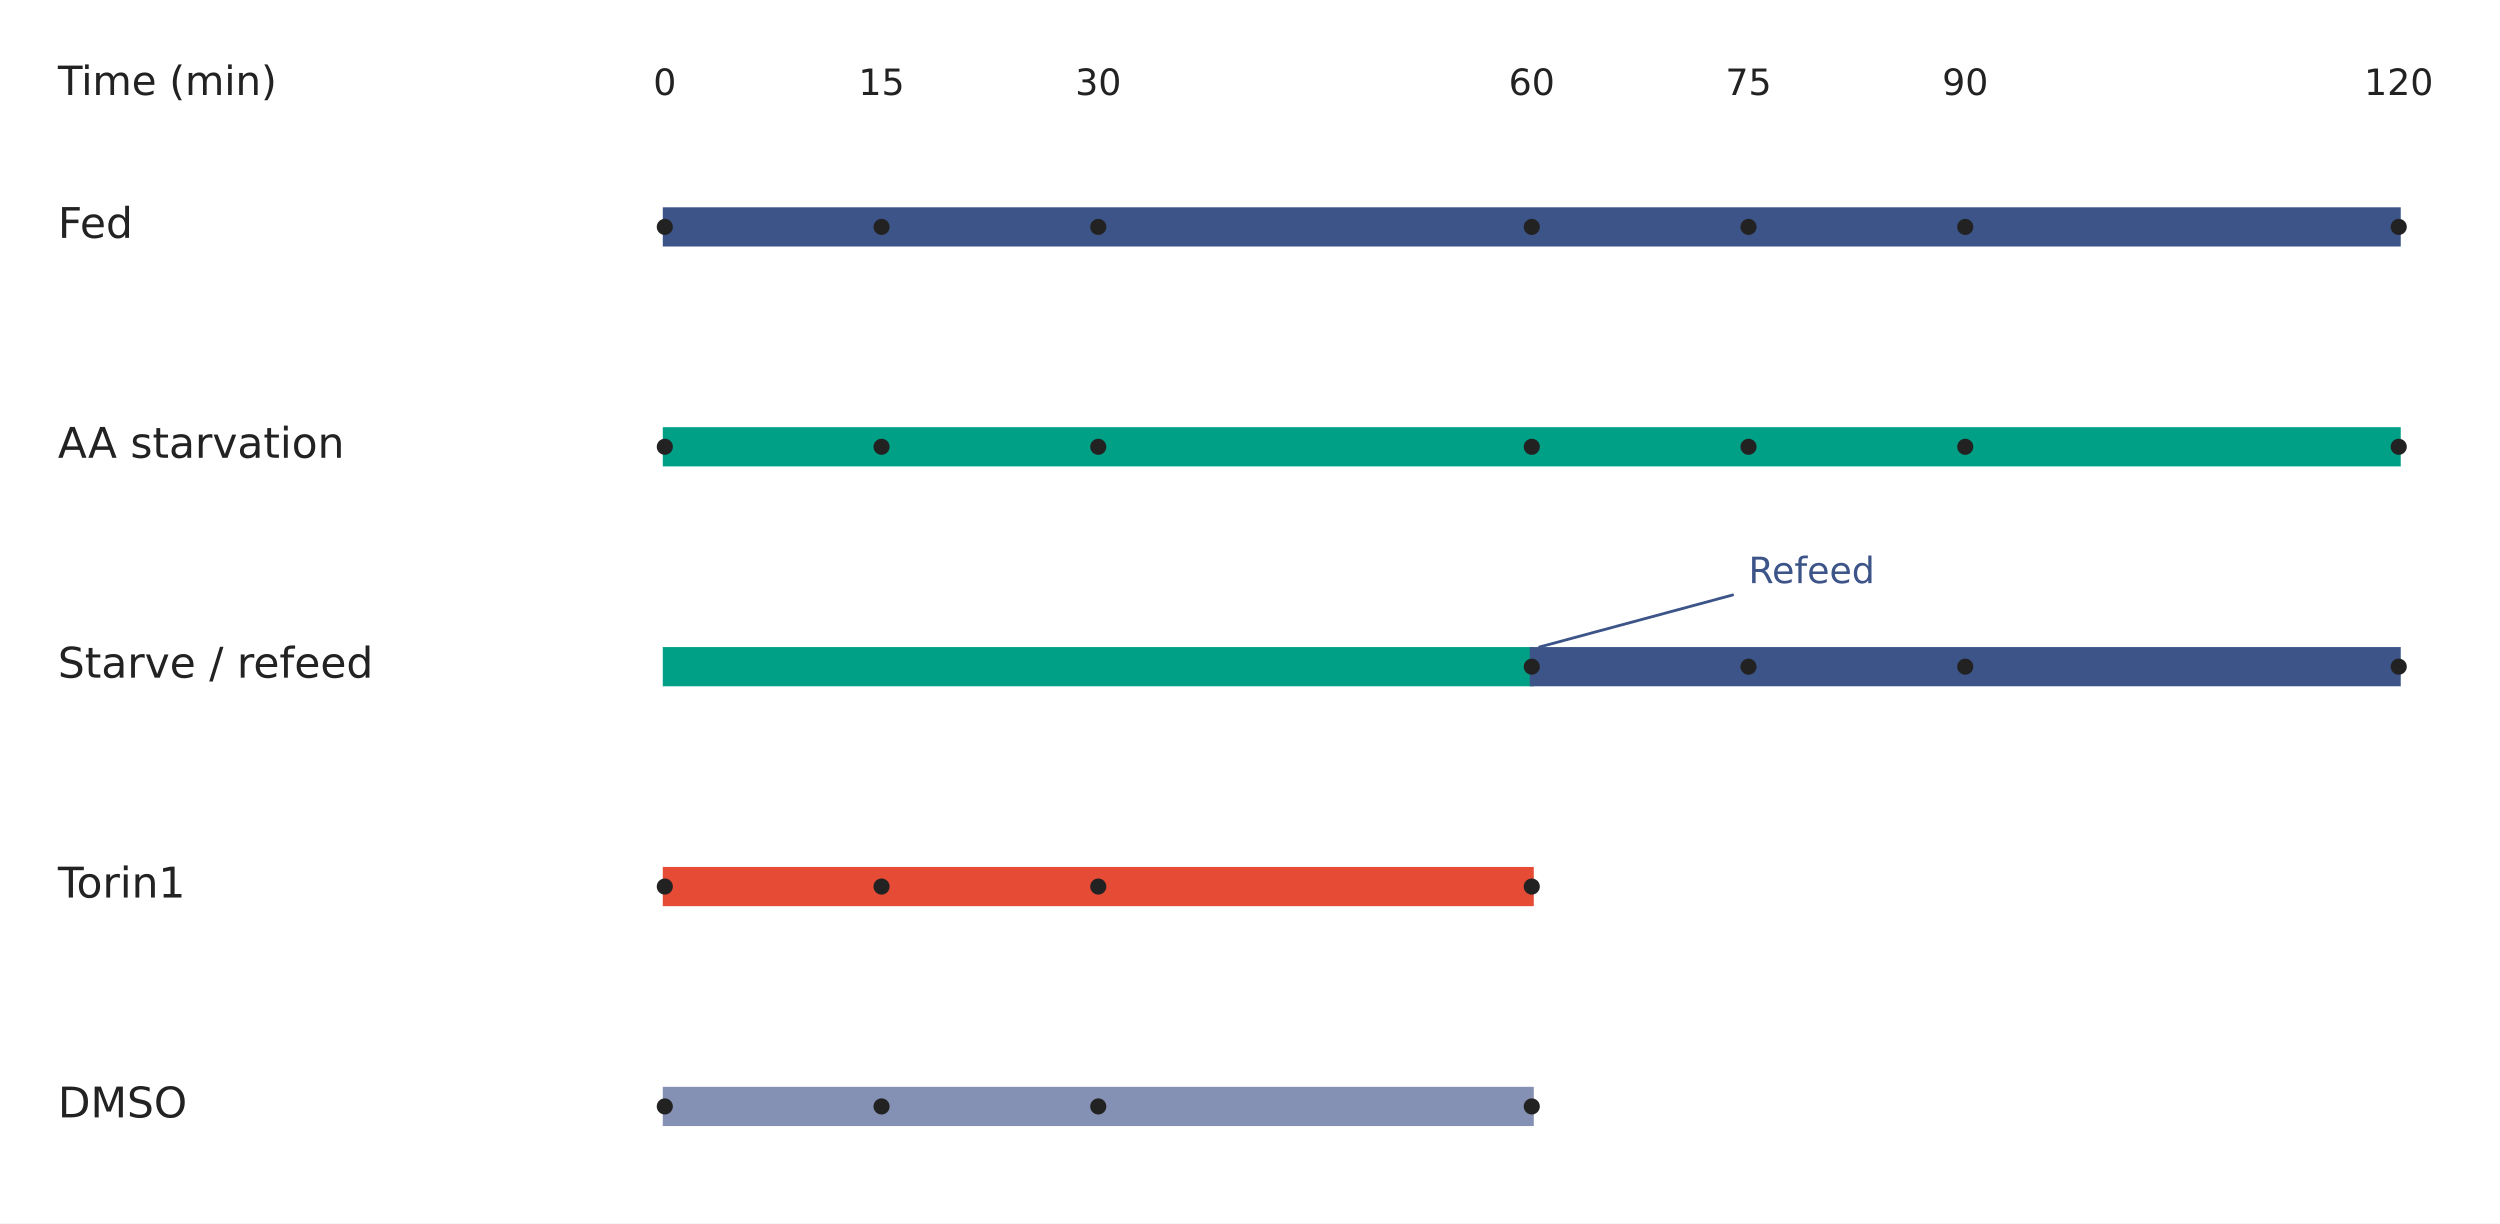
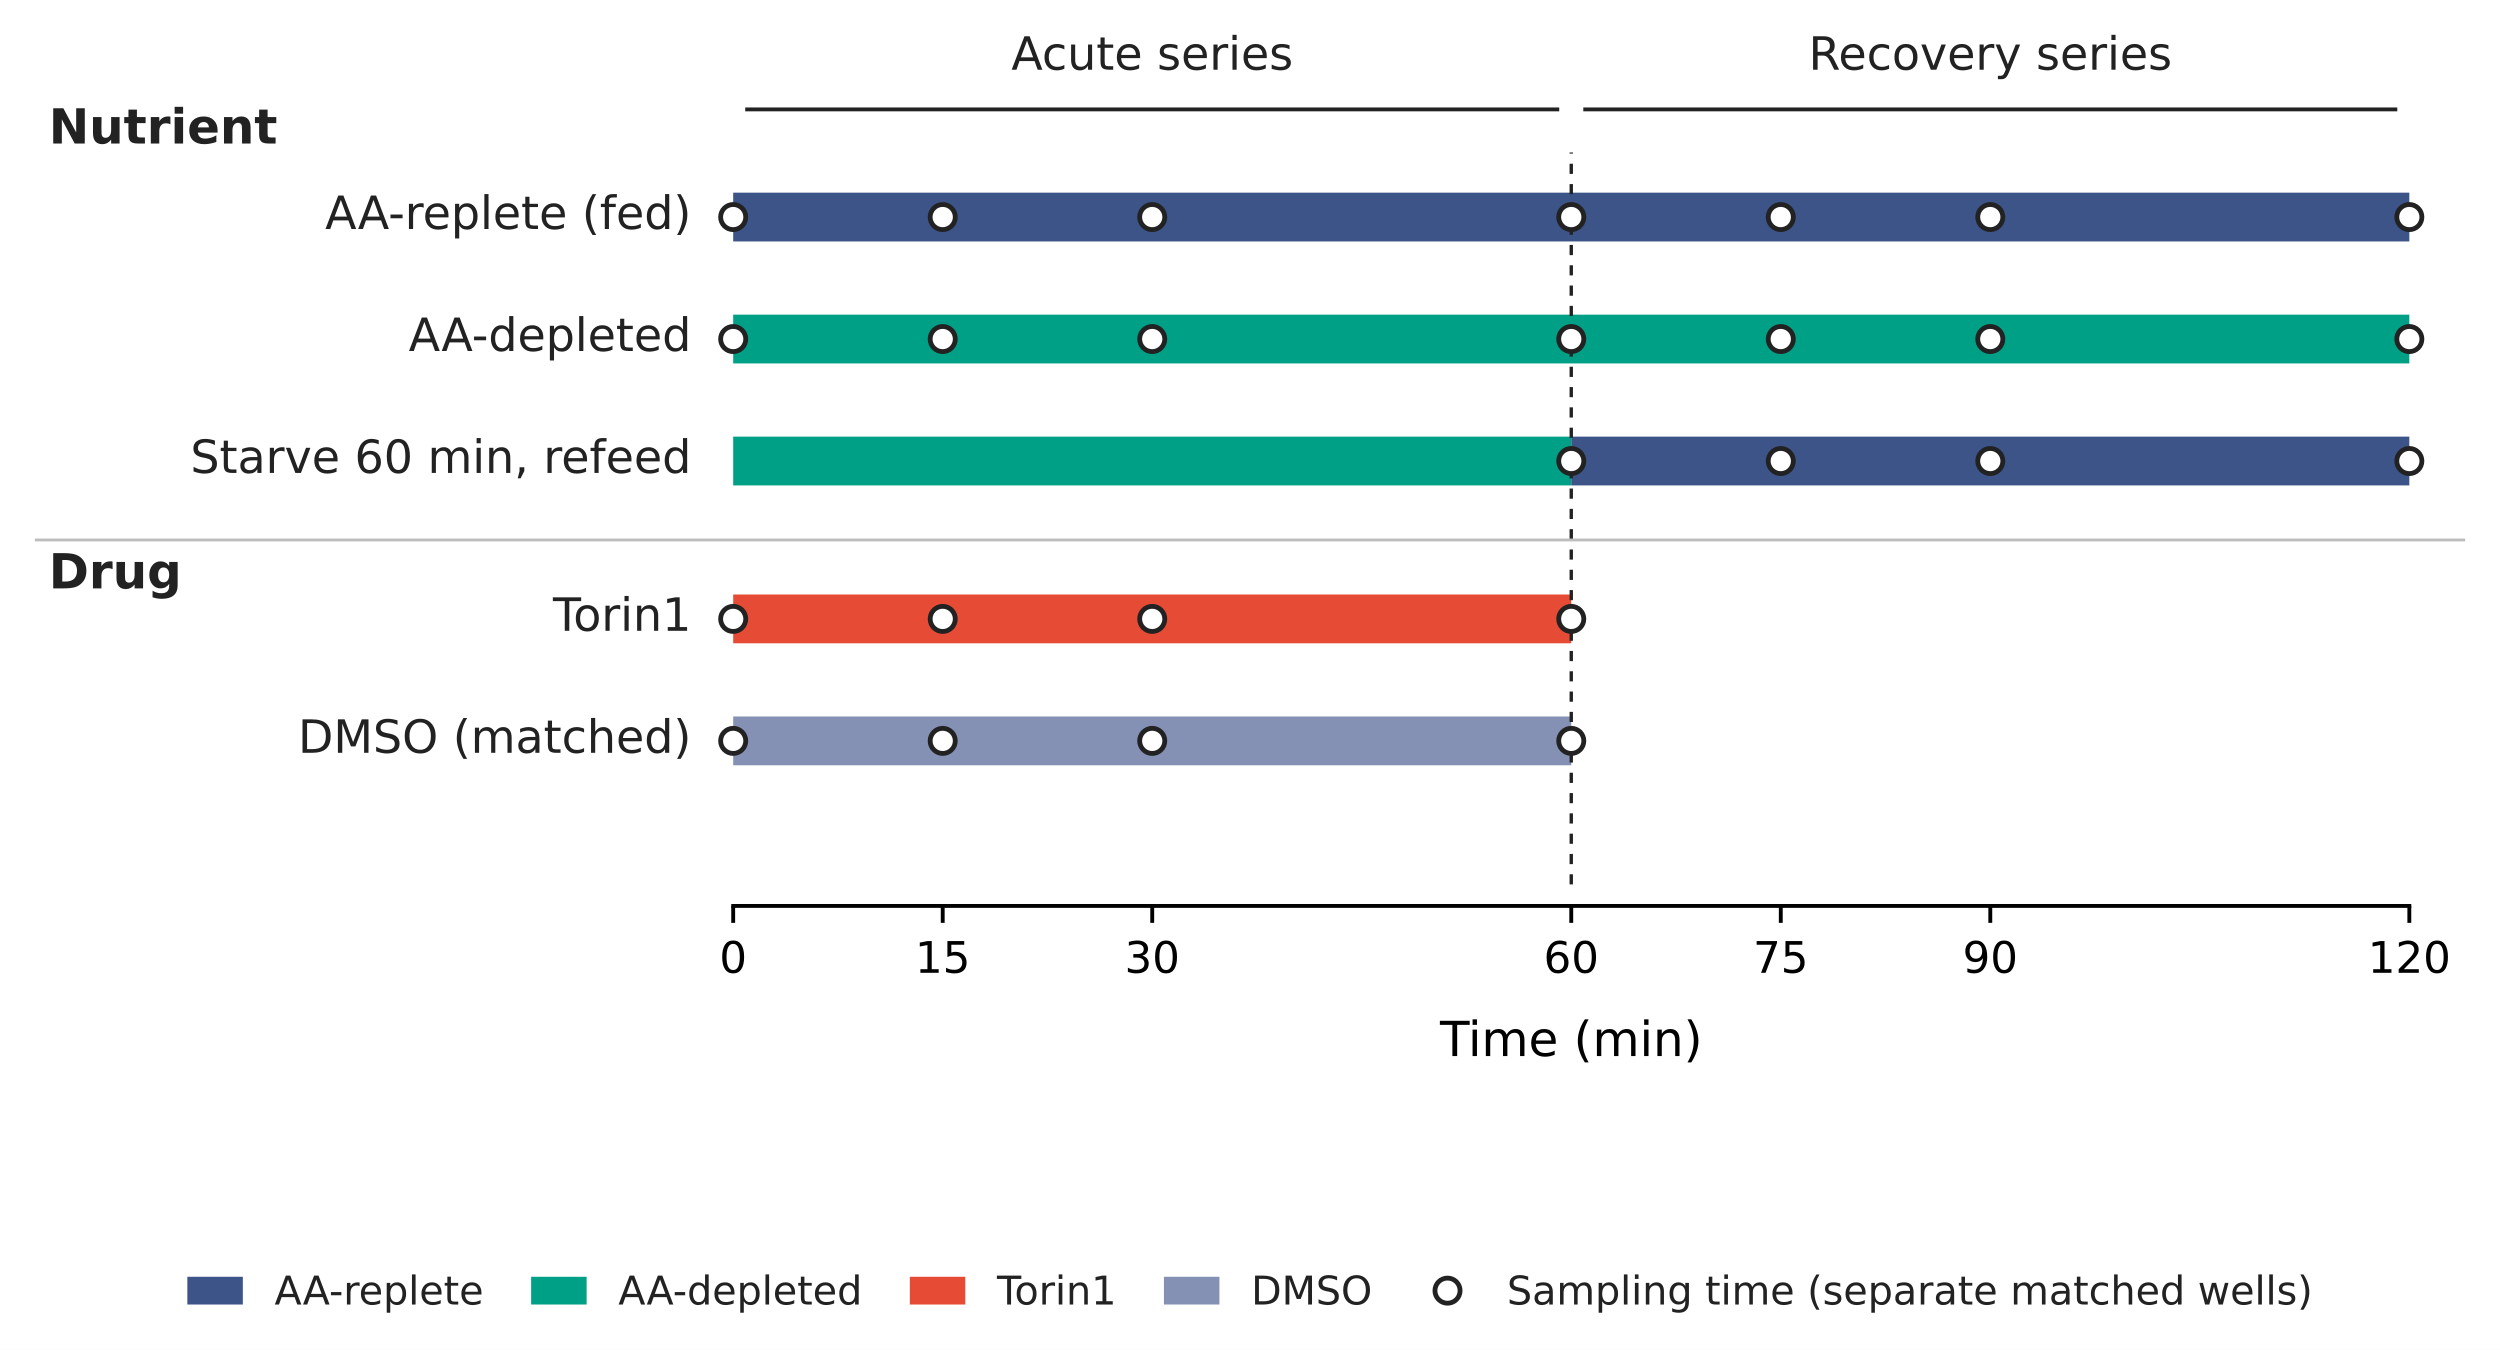
- <svg xmlns="http://www.w3.org/2000/svg" xmlns:xlink="http://www.w3.org/1999/xlink" width="620.4pt" height="303.6pt" viewBox="0 0 620.4 303.6" version="1.1">
+ <svg xmlns="http://www.w3.org/2000/svg" xmlns:xlink="http://www.w3.org/1999/xlink" width="517.248pt" height="279.254pt" viewBox="0 0 517.248 279.254" version="1.1">
  <defs>
    <style type="text/css">*{stroke-linejoin: round; stroke-linecap: butt}</style>
  </defs>
  <g id="figure_1">
    <g id="patch_1">
-       <path d="M 0 303.6  L 620.4 303.6  L 620.4 0  L 0 0  z " style="fill: #ffffff" />
+       <path d="M 0 279.254  L 517.248 279.254  L 517.248 0  L 0 0  z " style="fill: #ffffff" />
    </g>
    <g id="axes_1">
      <g id="patch_2">
-         <path d="M 164.975 60.675  L 595.271 60.675  L 595.271 51.944  L 164.975 51.944  z " clip-path="url(#p5254dac994)" style="fill: #3c5488; stroke: #3c5488; stroke-linejoin: miter" />
+         <path d="M 7.2 202.282  L 510.048 202.282  L 510.048 10.762  L 7.2 10.762  z " style="fill: #ffffff" />
      </g>
      <g id="patch_3">
-         <path d="M 164.975 115.241  L 595.271 115.241  L 595.271 106.51  L 164.975 106.51  z " clip-path="url(#p5254dac994)" style="fill: #00a087; stroke: #00a087; stroke-linejoin: miter" />
+         <path d="M 151.697 49.957  L 498.488 49.957  L 498.488 39.861  L 151.697 39.861  z " clip-path="url(#p9462a2a9a7)" style="fill: #3c5488" />
      </g>
      <g id="patch_4">
-         <path d="M 164.975 169.807  L 380.123 169.807  L 380.123 161.076  L 164.975 161.076  z " clip-path="url(#p5254dac994)" style="fill: #00a087; stroke: #00a087; stroke-linejoin: miter" />
+         <path d="M 151.697 75.196  L 498.488 75.196  L 498.488 65.1  L 151.697 65.1  z " clip-path="url(#p9462a2a9a7)" style="fill: #00a087" />
      </g>
      <g id="patch_5">
-         <path d="M 380.123 169.807  L 595.271 169.807  L 595.271 161.076  L 380.123 161.076  z " clip-path="url(#p5254dac994)" style="fill: #3c5488; stroke: #3c5488; stroke-linejoin: miter" />
+         <path d="M 151.697 100.435  L 325.092 100.435  L 325.092 90.339  L 151.697 90.339  z " clip-path="url(#p9462a2a9a7)" style="fill: #00a087" />
      </g>
      <g id="patch_6">
-         <path d="M 164.975 224.373  L 380.123 224.373  L 380.123 215.642  L 164.975 215.642  z " clip-path="url(#p5254dac994)" style="fill: #e64b35; stroke: #e64b35; stroke-linejoin: miter" />
+         <path d="M 325.092 100.435  L 498.488 100.435  L 498.488 90.339  L 325.092 90.339  z " clip-path="url(#p9462a2a9a7)" style="fill: #3c5488" />
      </g>
      <g id="patch_7">
-         <path d="M 164.975 278.939  L 380.123 278.939  L 380.123 270.208  L 164.975 270.208  z " clip-path="url(#p5254dac994)" style="fill: #8491b4; stroke: #8491b4; stroke-linejoin: miter" />
+         <path d="M 151.697 133.097  L 325.092 133.097  L 325.092 123.002  L 151.697 123.002  z " clip-path="url(#p9462a2a9a7)" style="fill: #e64b35" />
+       </g>
+       <g id="patch_8">
+         <path d="M 151.697 158.336  L 325.092 158.336  L 325.092 148.241  L 151.697 148.241  z " clip-path="url(#p9462a2a9a7)" style="fill: #8491b4" />
      </g>
      <g id="line2d_1">
+         <path d="M 325.092 182.982  L 325.092 31.547  " clip-path="url(#p9462a2a9a7)" style="fill: none; stroke-dasharray: 2.1,2.1; stroke-dashoffset: 0; stroke: #222222; stroke-width: 0.7" />
+       </g>
+       <g id="matplotlib.axis_1">
+         <g id="xtick_1">
+           <g id="line2d_2">
+             <defs>
+               <path id="mfc44c697d5" d="M 0 0  L 0 3.5  " style="stroke: #000000; stroke-width: 0.8" />
+             </defs>
+             <g>
+               <use xlink:href="#mfc44c697d5" x="151.697" y="187.436" style="stroke: #000000; stroke-width: 0.8" />
+             </g>
+           </g>
+           <g id="text_1">
+             <text style="font-size: 9px; font-family: 'DejaVu Sans'; text-anchor: middle" x="151.697" y="201.274" transform="rotate(-0 151.6966 201.2735)">0</text>
+           </g>
+         </g>
+         <g id="xtick_2">
+           <g id="line2d_3">
+             <g>
+               <use xlink:href="#mfc44c697d5" x="195.046" y="187.436" style="stroke: #000000; stroke-width: 0.8" />
+             </g>
+           </g>
+           <g id="text_2">
+             <text style="font-size: 9px; font-family: 'DejaVu Sans'; text-anchor: middle" x="195.046" y="201.274" transform="rotate(-0 195.0455 201.2735)">15</text>
+           </g>
+         </g>
+         <g id="xtick_3">
+           <g id="line2d_4">
+             <g>
+               <use xlink:href="#mfc44c697d5" x="238.394" y="187.436" style="stroke: #000000; stroke-width: 0.8" />
+             </g>
+           </g>
+           <g id="text_3">
+             <text style="font-size: 9px; font-family: 'DejaVu Sans'; text-anchor: middle" x="238.394" y="201.274" transform="rotate(-0 238.3945 201.2735)">30</text>
+           </g>
+         </g>
+         <g id="xtick_4">
+           <g id="line2d_5">
+             <g>
+               <use xlink:href="#mfc44c697d5" x="325.092" y="187.436" style="stroke: #000000; stroke-width: 0.8" />
+             </g>
+           </g>
+           <g id="text_4">
+             <text style="font-size: 9px; font-family: 'DejaVu Sans'; text-anchor: middle" x="325.092" y="201.274" transform="rotate(-0 325.0924 201.2735)">60</text>
+           </g>
+         </g>
+         <g id="xtick_5">
+           <g id="line2d_6">
+             <g>
+               <use xlink:href="#mfc44c697d5" x="368.441" y="187.436" style="stroke: #000000; stroke-width: 0.8" />
+             </g>
+           </g>
+           <g id="text_5">
+             <text style="font-size: 9px; font-family: 'DejaVu Sans'; text-anchor: middle" x="368.441" y="201.274" transform="rotate(-0 368.4414 201.2735)">75</text>
+           </g>
+         </g>
+         <g id="xtick_6">
+           <g id="line2d_7">
+             <g>
+               <use xlink:href="#mfc44c697d5" x="411.79" y="187.436" style="stroke: #000000; stroke-width: 0.8" />
+             </g>
+           </g>
+           <g id="text_6">
+             <text style="font-size: 9px; font-family: 'DejaVu Sans'; text-anchor: middle" x="411.79" y="201.274" transform="rotate(-0 411.7903 201.2735)">90</text>
+           </g>
+         </g>
+         <g id="xtick_7">
+           <g id="line2d_8">
+             <g>
+               <use xlink:href="#mfc44c697d5" x="498.488" y="187.436" style="stroke: #000000; stroke-width: 0.8" />
+             </g>
+           </g>
+           <g id="text_7">
+             <text style="font-size: 9px; font-family: 'DejaVu Sans'; text-anchor: middle" x="498.488" y="201.274" transform="rotate(-0 498.4883 201.2735)">120</text>
+           </g>
+         </g>
+         <g id="text_8">
+           <text style="font-size: 10px; font-family: 'DejaVu Sans'; text-anchor: middle" x="325.092" y="218.499" transform="rotate(-0 325.0924 218.499)">Time (min)</text>
+         </g>
+       </g>
+       <g id="matplotlib.axis_2" />
+       <g id="line2d_9">
+         <path d="M 7.2 111.718  L 510.048 111.718  " clip-path="url(#p9462a2a9a7)" style="fill: none; stroke: #bdbdbd; stroke-width: 0.6; stroke-linecap: square" />
+       </g>
+       <g id="line2d_10">
+         <path d="M 154.586 22.639  L 322.202 22.639  " clip-path="url(#p9462a2a9a7)" style="fill: none; stroke: #222222; stroke-width: 0.8; stroke-linecap: square" />
+       </g>
+       <g id="line2d_11">
+         <path d="M 327.982 22.639  L 495.598 22.639  " clip-path="url(#p9462a2a9a7)" style="fill: none; stroke: #222222; stroke-width: 0.8; stroke-linecap: square" />
+       </g>
+       <g id="patch_9">
+         <path d="M 151.697 187.436  L 498.488 187.436  " style="fill: none; stroke: #000000; stroke-width: 0.8; stroke-linejoin: miter; stroke-linecap: square" />
+       </g>
+       <g id="text_9">
+         <text style="font-size: 9.5px; font-family: 'DejaVu Sans'; text-anchor: end; fill: #222222" x="143.027" y="47.377" transform="rotate(-0 143.0268 47.37726)">AA-replete (fed)</text>
+       </g>
+       <g id="line2d_12">
        <defs>
-           <path id="m4ae9fe34f6" d="M 0 1.5  C 0.398 1.5 0.779 1.342 1.061 1.061  C 1.342 0.779 1.5 0.398 1.5 0  C 1.5 -0.398 1.342 -0.779 1.061 -1.061  C 0.779 -1.342 0.398 -1.5 0 -1.5  C -0.398 -1.5 -0.779 -1.342 -1.061 -1.061  C -1.342 -0.779 -1.5 -0.398 -1.5 0  C -1.5 0.398 -1.342 0.779 -1.061 1.061  C -0.779 1.342 -0.398 1.5 0 1.5  z " style="stroke: #222222" />
+           <path id="ma879c346b3" d="M 0 2.6  C 0.69 2.6 1.351 2.326 1.838 1.838  C 2.326 1.351 2.6 0.69 2.6 0  C 2.6 -0.69 2.326 -1.351 1.838 -1.838  C 1.351 -2.326 0.69 -2.6 0 -2.6  C -0.69 -2.6 -1.351 -2.326 -1.838 -1.838  C -2.326 -1.351 -2.6 -0.69 -2.6 0  C -2.6 0.69 -2.326 1.351 -1.838 1.838  C -1.351 2.326 -0.69 2.6 0 2.6  z " style="stroke: #222222" />
        </defs>
-         <g clip-path="url(#p5254dac994)">
-           <use xlink:href="#m4ae9fe34f6" x="164.975" y="56.309" style="fill: #222222; stroke: #222222" />
-         </g>
-       </g>
-       <g id="line2d_2">
-         <g clip-path="url(#p5254dac994)">
-           <use xlink:href="#m4ae9fe34f6" x="218.762" y="56.309" style="fill: #222222; stroke: #222222" />
-         </g>
-       </g>
-       <g id="line2d_3">
-         <g clip-path="url(#p5254dac994)">
-           <use xlink:href="#m4ae9fe34f6" x="272.549" y="56.309" style="fill: #222222; stroke: #222222" />
-         </g>
-       </g>
-       <g id="line2d_4">
-         <g clip-path="url(#p5254dac994)">
-           <use xlink:href="#m4ae9fe34f6" x="380.123" y="56.309" style="fill: #222222; stroke: #222222" />
-         </g>
-       </g>
-       <g id="line2d_5">
-         <g clip-path="url(#p5254dac994)">
-           <use xlink:href="#m4ae9fe34f6" x="433.91" y="56.309" style="fill: #222222; stroke: #222222" />
-         </g>
-       </g>
-       <g id="line2d_6">
-         <g clip-path="url(#p5254dac994)">
-           <use xlink:href="#m4ae9fe34f6" x="487.697" y="56.309" style="fill: #222222; stroke: #222222" />
-         </g>
-       </g>
-       <g id="line2d_7">
-         <g clip-path="url(#p5254dac994)">
-           <use xlink:href="#m4ae9fe34f6" x="595.271" y="56.309" style="fill: #222222; stroke: #222222" />
-         </g>
-       </g>
-       <g id="line2d_8">
-         <g clip-path="url(#p5254dac994)">
-           <use xlink:href="#m4ae9fe34f6" x="164.975" y="110.875" style="fill: #222222; stroke: #222222" />
-         </g>
-       </g>
-       <g id="line2d_9">
-         <g clip-path="url(#p5254dac994)">
-           <use xlink:href="#m4ae9fe34f6" x="218.762" y="110.875" style="fill: #222222; stroke: #222222" />
-         </g>
-       </g>
-       <g id="line2d_10">
-         <g clip-path="url(#p5254dac994)">
-           <use xlink:href="#m4ae9fe34f6" x="272.549" y="110.875" style="fill: #222222; stroke: #222222" />
-         </g>
-       </g>
-       <g id="line2d_11">
-         <g clip-path="url(#p5254dac994)">
-           <use xlink:href="#m4ae9fe34f6" x="380.123" y="110.875" style="fill: #222222; stroke: #222222" />
-         </g>
-       </g>
-       <g id="line2d_12">
-         <g clip-path="url(#p5254dac994)">
-           <use xlink:href="#m4ae9fe34f6" x="433.91" y="110.875" style="fill: #222222; stroke: #222222" />
-         </g>
+         <g clip-path="url(#p9462a2a9a7)">
+           <use xlink:href="#ma879c346b3" x="151.697" y="44.909" style="fill: #ffffff; stroke: #222222" />
+           <use xlink:href="#ma879c346b3" x="195.046" y="44.909" style="fill: #ffffff; stroke: #222222" />
+           <use xlink:href="#ma879c346b3" x="238.394" y="44.909" style="fill: #ffffff; stroke: #222222" />
+           <use xlink:href="#ma879c346b3" x="325.092" y="44.909" style="fill: #ffffff; stroke: #222222" />
+           <use xlink:href="#ma879c346b3" x="368.441" y="44.909" style="fill: #ffffff; stroke: #222222" />
+           <use xlink:href="#ma879c346b3" x="411.79" y="44.909" style="fill: #ffffff; stroke: #222222" />
+           <use xlink:href="#ma879c346b3" x="498.488" y="44.909" style="fill: #ffffff; stroke: #222222" />
+         </g>
+       </g>
+       <g id="text_10">
+         <text style="font-size: 9.5px; font-family: 'DejaVu Sans'; text-anchor: end; fill: #222222" x="143.027" y="72.616" transform="rotate(-0 143.0268 72.61633)">AA-depleted</text>
      </g>
      <g id="line2d_13">
-         <g clip-path="url(#p5254dac994)">
-           <use xlink:href="#m4ae9fe34f6" x="487.697" y="110.875" style="fill: #222222; stroke: #222222" />
-         </g>
+         <g clip-path="url(#p9462a2a9a7)">
+           <use xlink:href="#ma879c346b3" x="151.697" y="70.148" style="fill: #ffffff; stroke: #222222" />
+           <use xlink:href="#ma879c346b3" x="195.046" y="70.148" style="fill: #ffffff; stroke: #222222" />
+           <use xlink:href="#ma879c346b3" x="238.394" y="70.148" style="fill: #ffffff; stroke: #222222" />
+           <use xlink:href="#ma879c346b3" x="325.092" y="70.148" style="fill: #ffffff; stroke: #222222" />
+           <use xlink:href="#ma879c346b3" x="368.441" y="70.148" style="fill: #ffffff; stroke: #222222" />
+           <use xlink:href="#ma879c346b3" x="411.79" y="70.148" style="fill: #ffffff; stroke: #222222" />
+           <use xlink:href="#ma879c346b3" x="498.488" y="70.148" style="fill: #ffffff; stroke: #222222" />
+         </g>
+       </g>
+       <g id="text_11">
+         <text style="font-size: 9.5px; font-family: 'DejaVu Sans'; text-anchor: end; fill: #222222" x="143.027" y="97.855" transform="rotate(-0 143.0268 97.8554)">Starve 60 min, refeed</text>
      </g>
      <g id="line2d_14">
-         <g clip-path="url(#p5254dac994)">
-           <use xlink:href="#m4ae9fe34f6" x="595.271" y="110.875" style="fill: #222222; stroke: #222222" />
-         </g>
+         <g clip-path="url(#p9462a2a9a7)">
+           <use xlink:href="#ma879c346b3" x="325.092" y="95.387" style="fill: #ffffff; stroke: #222222" />
+           <use xlink:href="#ma879c346b3" x="368.441" y="95.387" style="fill: #ffffff; stroke: #222222" />
+           <use xlink:href="#ma879c346b3" x="411.79" y="95.387" style="fill: #ffffff; stroke: #222222" />
+           <use xlink:href="#ma879c346b3" x="498.488" y="95.387" style="fill: #ffffff; stroke: #222222" />
+         </g>
+       </g>
+       <g id="text_12">
+         <text style="font-size: 9.5px; font-family: 'DejaVu Sans'; text-anchor: end; fill: #222222" x="143.027" y="130.518" transform="rotate(-0 143.0268 130.5177)">Torin1</text>
      </g>
      <g id="line2d_15">
-         <g clip-path="url(#p5254dac994)">
-           <use xlink:href="#m4ae9fe34f6" x="380.123" y="165.442" style="fill: #222222; stroke: #222222" />
-         </g>
+         <g clip-path="url(#p9462a2a9a7)">
+           <use xlink:href="#ma879c346b3" x="151.697" y="128.05" style="fill: #ffffff; stroke: #222222" />
+           <use xlink:href="#ma879c346b3" x="195.046" y="128.05" style="fill: #ffffff; stroke: #222222" />
+           <use xlink:href="#ma879c346b3" x="238.394" y="128.05" style="fill: #ffffff; stroke: #222222" />
+           <use xlink:href="#ma879c346b3" x="325.092" y="128.05" style="fill: #ffffff; stroke: #222222" />
+         </g>
+       </g>
+       <g id="text_13">
+         <text style="font-size: 9.5px; font-family: 'DejaVu Sans'; text-anchor: end; fill: #222222" x="143.027" y="155.757" transform="rotate(-0 143.0268 155.7568)">DMSO (matched)</text>
      </g>
      <g id="line2d_16">
-         <g clip-path="url(#p5254dac994)">
-           <use xlink:href="#m4ae9fe34f6" x="433.91" y="165.442" style="fill: #222222; stroke: #222222" />
-         </g>
+         <g clip-path="url(#p9462a2a9a7)">
+           <use xlink:href="#ma879c346b3" x="151.697" y="153.289" style="fill: #ffffff; stroke: #222222" />
+           <use xlink:href="#ma879c346b3" x="195.046" y="153.289" style="fill: #ffffff; stroke: #222222" />
+           <use xlink:href="#ma879c346b3" x="238.394" y="153.289" style="fill: #ffffff; stroke: #222222" />
+           <use xlink:href="#ma879c346b3" x="325.092" y="153.289" style="fill: #ffffff; stroke: #222222" />
+         </g>
+       </g>
+       <g id="text_14">
+         <text style="font-weight: 700; font-size: 10px; font-family: 'DejaVu Sans'; text-anchor: start; fill: #222222" x="10.09" y="29.691" transform="rotate(-0 10.08993 29.69135)">Nutrient</text>
+       </g>
+       <g id="text_15">
+         <text style="font-weight: 700; font-size: 10px; font-family: 'DejaVu Sans'; text-anchor: start; fill: #222222" x="10.09" y="121.739" transform="rotate(-0 10.08993 121.7393)">Drug</text>
+       </g>
+       <g id="text_16">
+         <text style="font-size: 9.5px; font-family: 'DejaVu Sans'; text-anchor: middle; fill: #222222" x="238.394" y="14.419" transform="rotate(-0 238.3945 14.41852)">Acute series</text>
+       </g>
+       <g id="text_17">
+         <text style="font-size: 9.5px; font-family: 'DejaVu Sans'; text-anchor: middle; fill: #222222" x="411.79" y="14.419" transform="rotate(-0 411.7903 14.41852)">Recovery series</text>
+       </g>
+     </g>
+     <g id="legend_1">
+       <g id="patch_10">
+         <path d="M 38.761 269.904  L 50.242 269.904  L 50.242 264.164  L 38.761 264.164  z " style="fill: #3c5488" />
+       </g>
+       <g id="text_18">
+         <text style="font-size: 8.2px; font-family: 'DejaVu Sans'; text-anchor: start; fill: #222222" x="56.801" y="269.904" transform="rotate(-0 56.8015 269.9042)">AA-replete</text>
+       </g>
+       <g id="patch_11">
+         <path d="M 109.891 269.904  L 121.371 269.904  L 121.371 264.164  L 109.891 264.164  z " style="fill: #00a087" />
+       </g>
+       <g id="text_19">
+         <text style="font-size: 8.2px; font-family: 'DejaVu Sans'; text-anchor: start; fill: #222222" x="127.931" y="269.904" transform="rotate(-0 127.9314 269.9042)">AA-depleted</text>
+       </g>
+       <g id="patch_12">
+         <path d="M 188.242 269.904  L 199.722 269.904  L 199.722 264.164  L 188.242 264.164  z " style="fill: #e64b35" />
+       </g>
+       <g id="text_20">
+         <text style="font-size: 8.2px; font-family: 'DejaVu Sans'; text-anchor: start; fill: #222222" x="206.282" y="269.904" transform="rotate(-0 206.2824 269.9042)">Torin1</text>
+       </g>
+       <g id="patch_13">
+         <path d="M 240.818 269.904  L 252.298 269.904  L 252.298 264.164  L 240.818 264.164  z " style="fill: #8491b4" />
+       </g>
+       <g id="text_21">
+         <text style="font-size: 8.2px; font-family: 'DejaVu Sans'; text-anchor: start; fill: #222222" x="258.858" y="269.904" transform="rotate(-0 258.8585 269.9042)">DMSO</text>
      </g>
      <g id="line2d_17">
-         <g clip-path="url(#p5254dac994)">
-           <use xlink:href="#m4ae9fe34f6" x="487.697" y="165.442" style="fill: #222222; stroke: #222222" />
-         </g>
-       </g>
-       <g id="line2d_18">
-         <g clip-path="url(#p5254dac994)">
-           <use xlink:href="#m4ae9fe34f6" x="595.271" y="165.442" style="fill: #222222; stroke: #222222" />
-         </g>
-       </g>
-       <g id="line2d_19">
-         <g clip-path="url(#p5254dac994)">
-           <use xlink:href="#m4ae9fe34f6" x="164.975" y="220.008" style="fill: #222222; stroke: #222222" />
-         </g>
-       </g>
-       <g id="line2d_20">
-         <g clip-path="url(#p5254dac994)">
-           <use xlink:href="#m4ae9fe34f6" x="218.762" y="220.008" style="fill: #222222; stroke: #222222" />
-         </g>
-       </g>
-       <g id="line2d_21">
-         <g clip-path="url(#p5254dac994)">
-           <use xlink:href="#m4ae9fe34f6" x="272.549" y="220.008" style="fill: #222222; stroke: #222222" />
-         </g>
-       </g>
-       <g id="line2d_22">
-         <g clip-path="url(#p5254dac994)">
-           <use xlink:href="#m4ae9fe34f6" x="380.123" y="220.008" style="fill: #222222; stroke: #222222" />
-         </g>
-       </g>
-       <g id="line2d_23">
-         <g clip-path="url(#p5254dac994)">
-           <use xlink:href="#m4ae9fe34f6" x="164.975" y="274.574" style="fill: #222222; stroke: #222222" />
-         </g>
-       </g>
-       <g id="line2d_24">
-         <g clip-path="url(#p5254dac994)">
-           <use xlink:href="#m4ae9fe34f6" x="218.762" y="274.574" style="fill: #222222; stroke: #222222" />
-         </g>
-       </g>
-       <g id="line2d_25">
-         <g clip-path="url(#p5254dac994)">
-           <use xlink:href="#m4ae9fe34f6" x="272.549" y="274.574" style="fill: #222222; stroke: #222222" />
-         </g>
-       </g>
-       <g id="line2d_26">
-         <g clip-path="url(#p5254dac994)">
-           <use xlink:href="#m4ae9fe34f6" x="380.123" y="274.574" style="fill: #222222; stroke: #222222" />
-         </g>
-       </g>
-       <g id="text_1">
-         <text style="font-size: 10.5px; font-family: 'DejaVu Sans'; text-anchor: start; fill: #222222" x="14.372" y="59.037" transform="rotate(-0 14.3716 59.03738)">Fed</text>
-       </g>
-       <g id="text_2">
-         <text style="font-size: 10.5px; font-family: 'DejaVu Sans'; text-anchor: start; fill: #222222" x="14.372" y="113.603" transform="rotate(-0 14.3716 113.6034)">AA starvation</text>
-       </g>
-       <g id="text_3">
-         <text style="font-size: 10.5px; font-family: 'DejaVu Sans'; text-anchor: start; fill: #222222" x="14.372" y="168.169" transform="rotate(-0 14.3716 168.1695)">Starve / refeed</text>
-       </g>
-       <g id="text_4">
-         <text style="font-size: 10.5px; font-family: 'DejaVu Sans'; text-anchor: start; fill: #222222" x="14.372" y="222.735" transform="rotate(-0 14.3716 222.7355)">Torin1</text>
-       </g>
-       <g id="text_5">
-         <text style="font-size: 10.5px; font-family: 'DejaVu Sans'; text-anchor: start; fill: #222222" x="14.372" y="277.301" transform="rotate(-0 14.3716 277.3011)">DMSO</text>
-       </g>
-       <g id="text_6">
-         <text style="font-size: 9px; font-family: 'DejaVu Sans'; text-anchor: middle; fill: #222222" x="164.975" y="23.57" transform="rotate(-0 164.9751 23.56981)">0</text>
-       </g>
-       <g id="text_7">
-         <text style="font-size: 9px; font-family: 'DejaVu Sans'; text-anchor: middle; fill: #222222" x="218.762" y="23.57" transform="rotate(-0 218.7621 23.56981)">15</text>
-       </g>
-       <g id="text_8">
-         <text style="font-size: 9px; font-family: 'DejaVu Sans'; text-anchor: middle; fill: #222222" x="272.549" y="23.57" transform="rotate(-0 272.5491 23.56981)">30</text>
-       </g>
-       <g id="text_9">
-         <text style="font-size: 9px; font-family: 'DejaVu Sans'; text-anchor: middle; fill: #222222" x="380.123" y="23.57" transform="rotate(-0 380.1231 23.56981)">60</text>
-       </g>
-       <g id="text_10">
-         <text style="font-size: 9px; font-family: 'DejaVu Sans'; text-anchor: middle; fill: #222222" x="433.91" y="23.57" transform="rotate(-0 433.9101 23.56981)">75</text>
-       </g>
-       <g id="text_11">
-         <text style="font-size: 9px; font-family: 'DejaVu Sans'; text-anchor: middle; fill: #222222" x="487.697" y="23.57" transform="rotate(-0 487.697 23.56981)">90</text>
-       </g>
-       <g id="text_12">
-         <text style="font-size: 9px; font-family: 'DejaVu Sans'; text-anchor: middle; fill: #222222" x="595.271" y="23.57" transform="rotate(-0 595.271 23.56981)">120</text>
-       </g>
-       <g id="text_13">
-         <text style="font-size: 10px; font-family: 'DejaVu Sans'; text-anchor: start; fill: #222222" x="14.372" y="23.57" transform="rotate(-0 14.3716 23.56981)">Time (min)</text>
-       </g>
-       <g id="patch_8">
-         <path d="M 429.977 147.649  Q 406.016 154.102 382.055 160.556  " style="fill: none; stroke: #3c5488; stroke-width: 0.7; stroke-linecap: round" />
-       </g>
-       <g id="text_14">
-         <text style="font-size: 9px; font-family: 'DejaVu Sans'; text-anchor: start; fill: #3c5488" x="433.91" y="144.706" transform="rotate(-0 433.9101 144.7064)">Refeed</text>
+         <g>
+           <use xlink:href="#ma879c346b3" x="299.488" y="267.034" style="fill: #ffffff; stroke: #222222" />
+         </g>
+       </g>
+       <g id="text_22">
+         <text style="font-size: 8.2px; font-family: 'DejaVu Sans'; text-anchor: start; fill: #222222" x="311.788" y="269.904" transform="rotate(-0 311.7882 269.9042)">Sampling time (separate matched wells)</text>
      </g>
    </g>
  </g>
  <defs>
-     <clipPath id="p5254dac994">
-       <rect x="7.2" y="7.2" width="606" height="289.2" />
+     <clipPath id="p9462a2a9a7">
+       <rect x="7.2" y="10.762" width="502.848" height="191.52" />
    </clipPath>
  </defs>
</svg>
